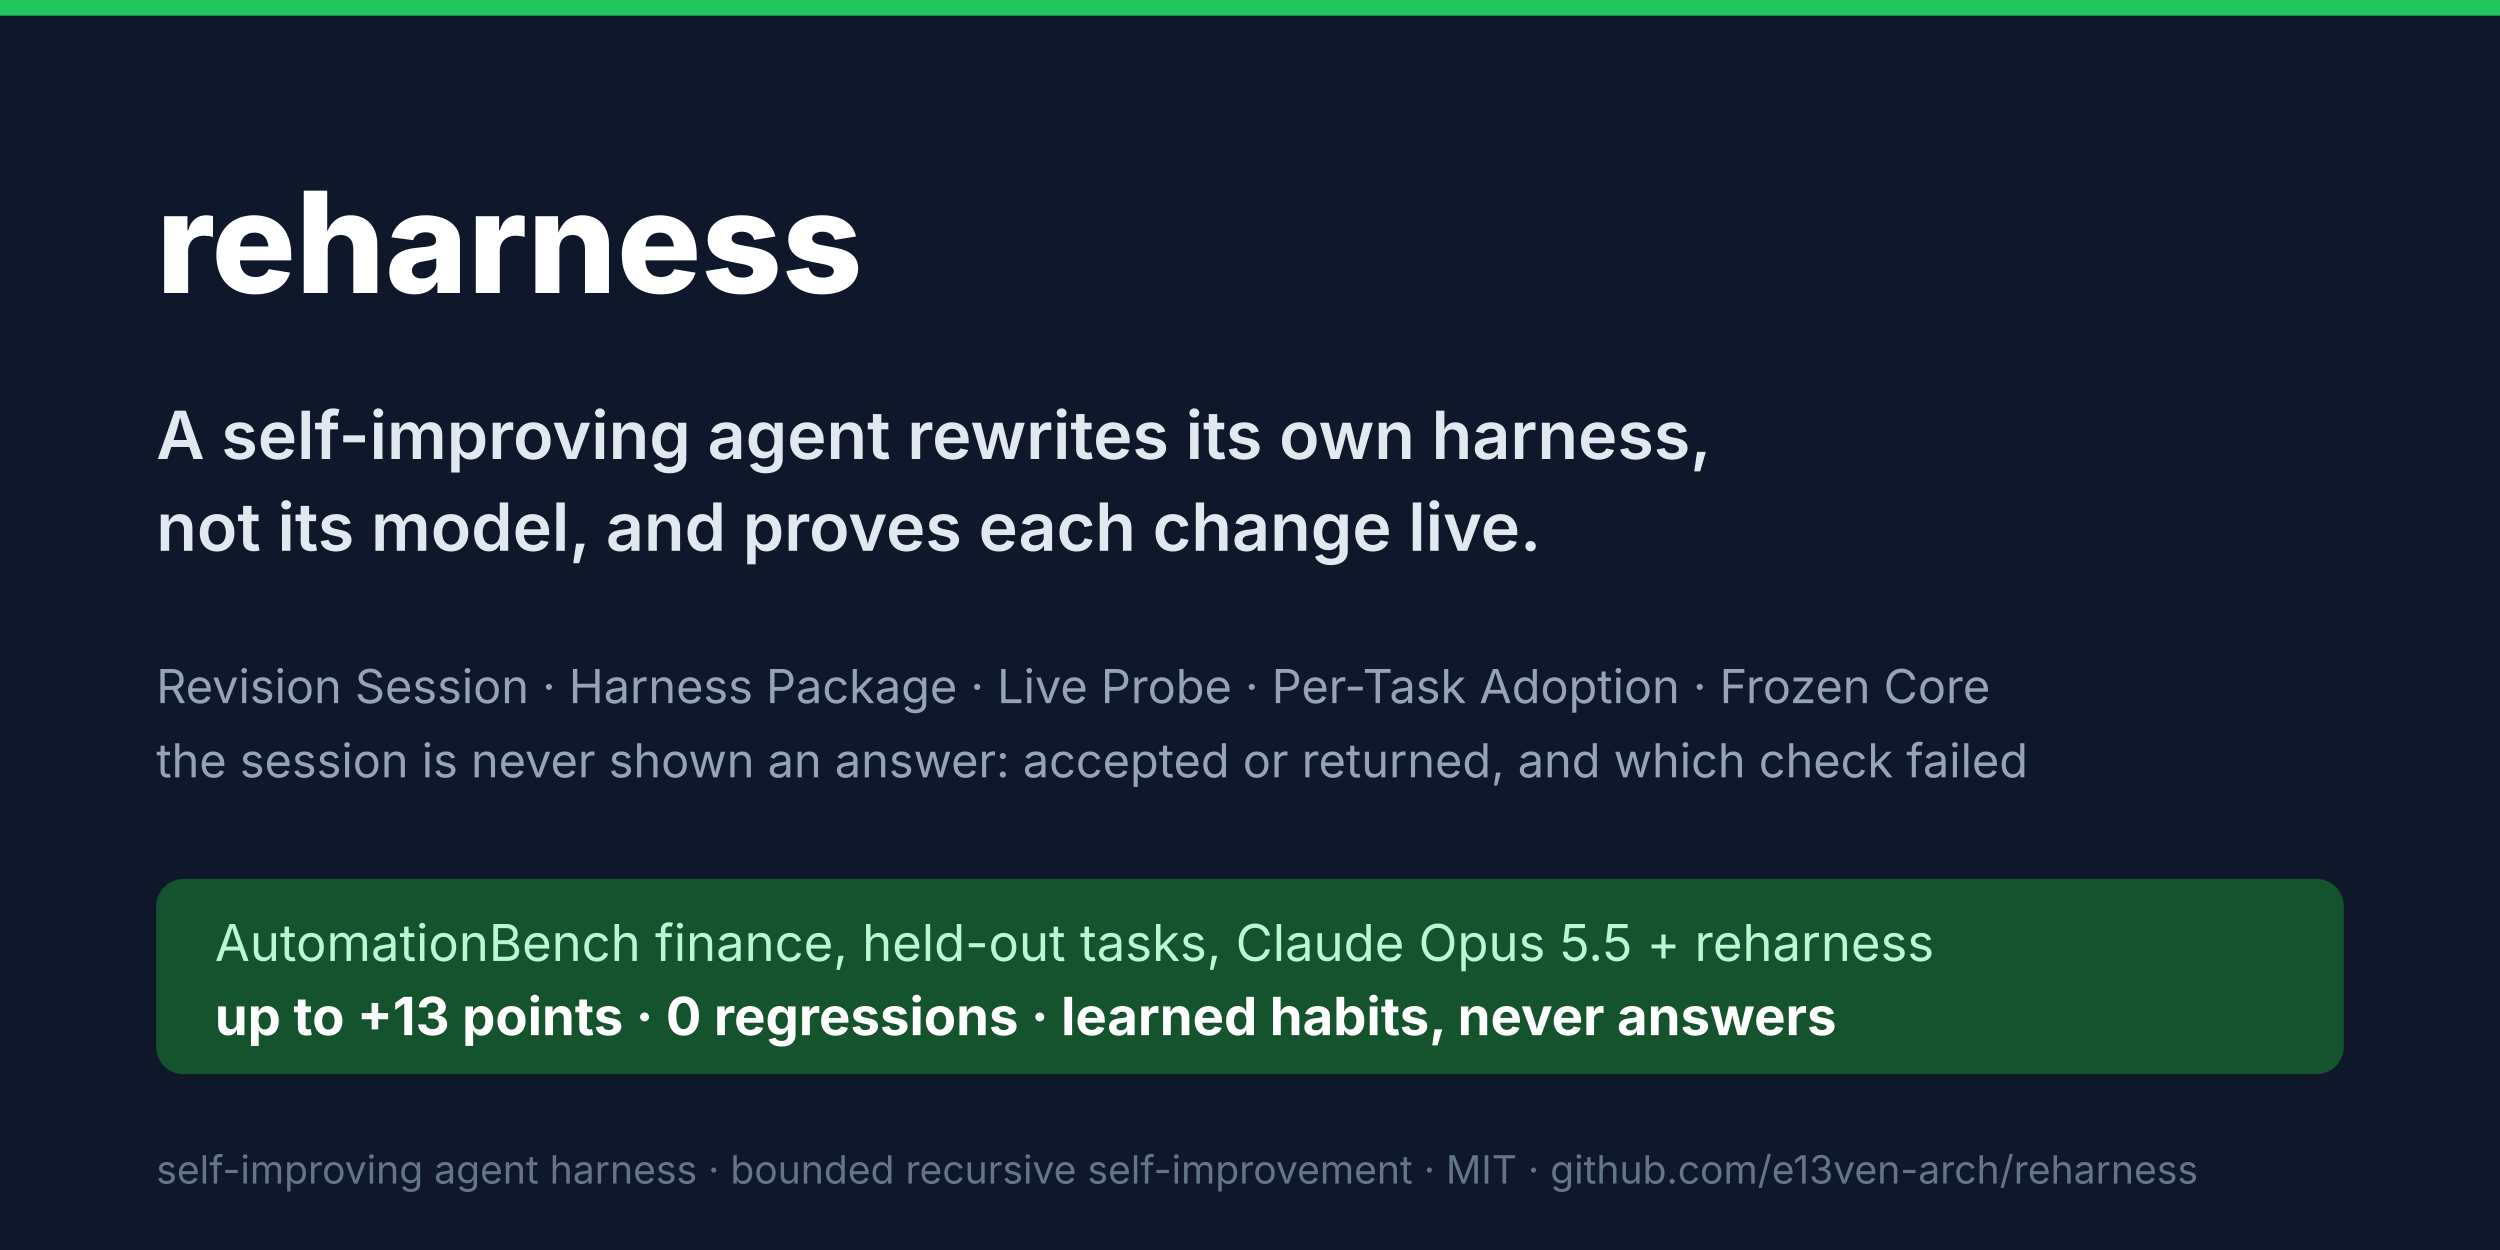
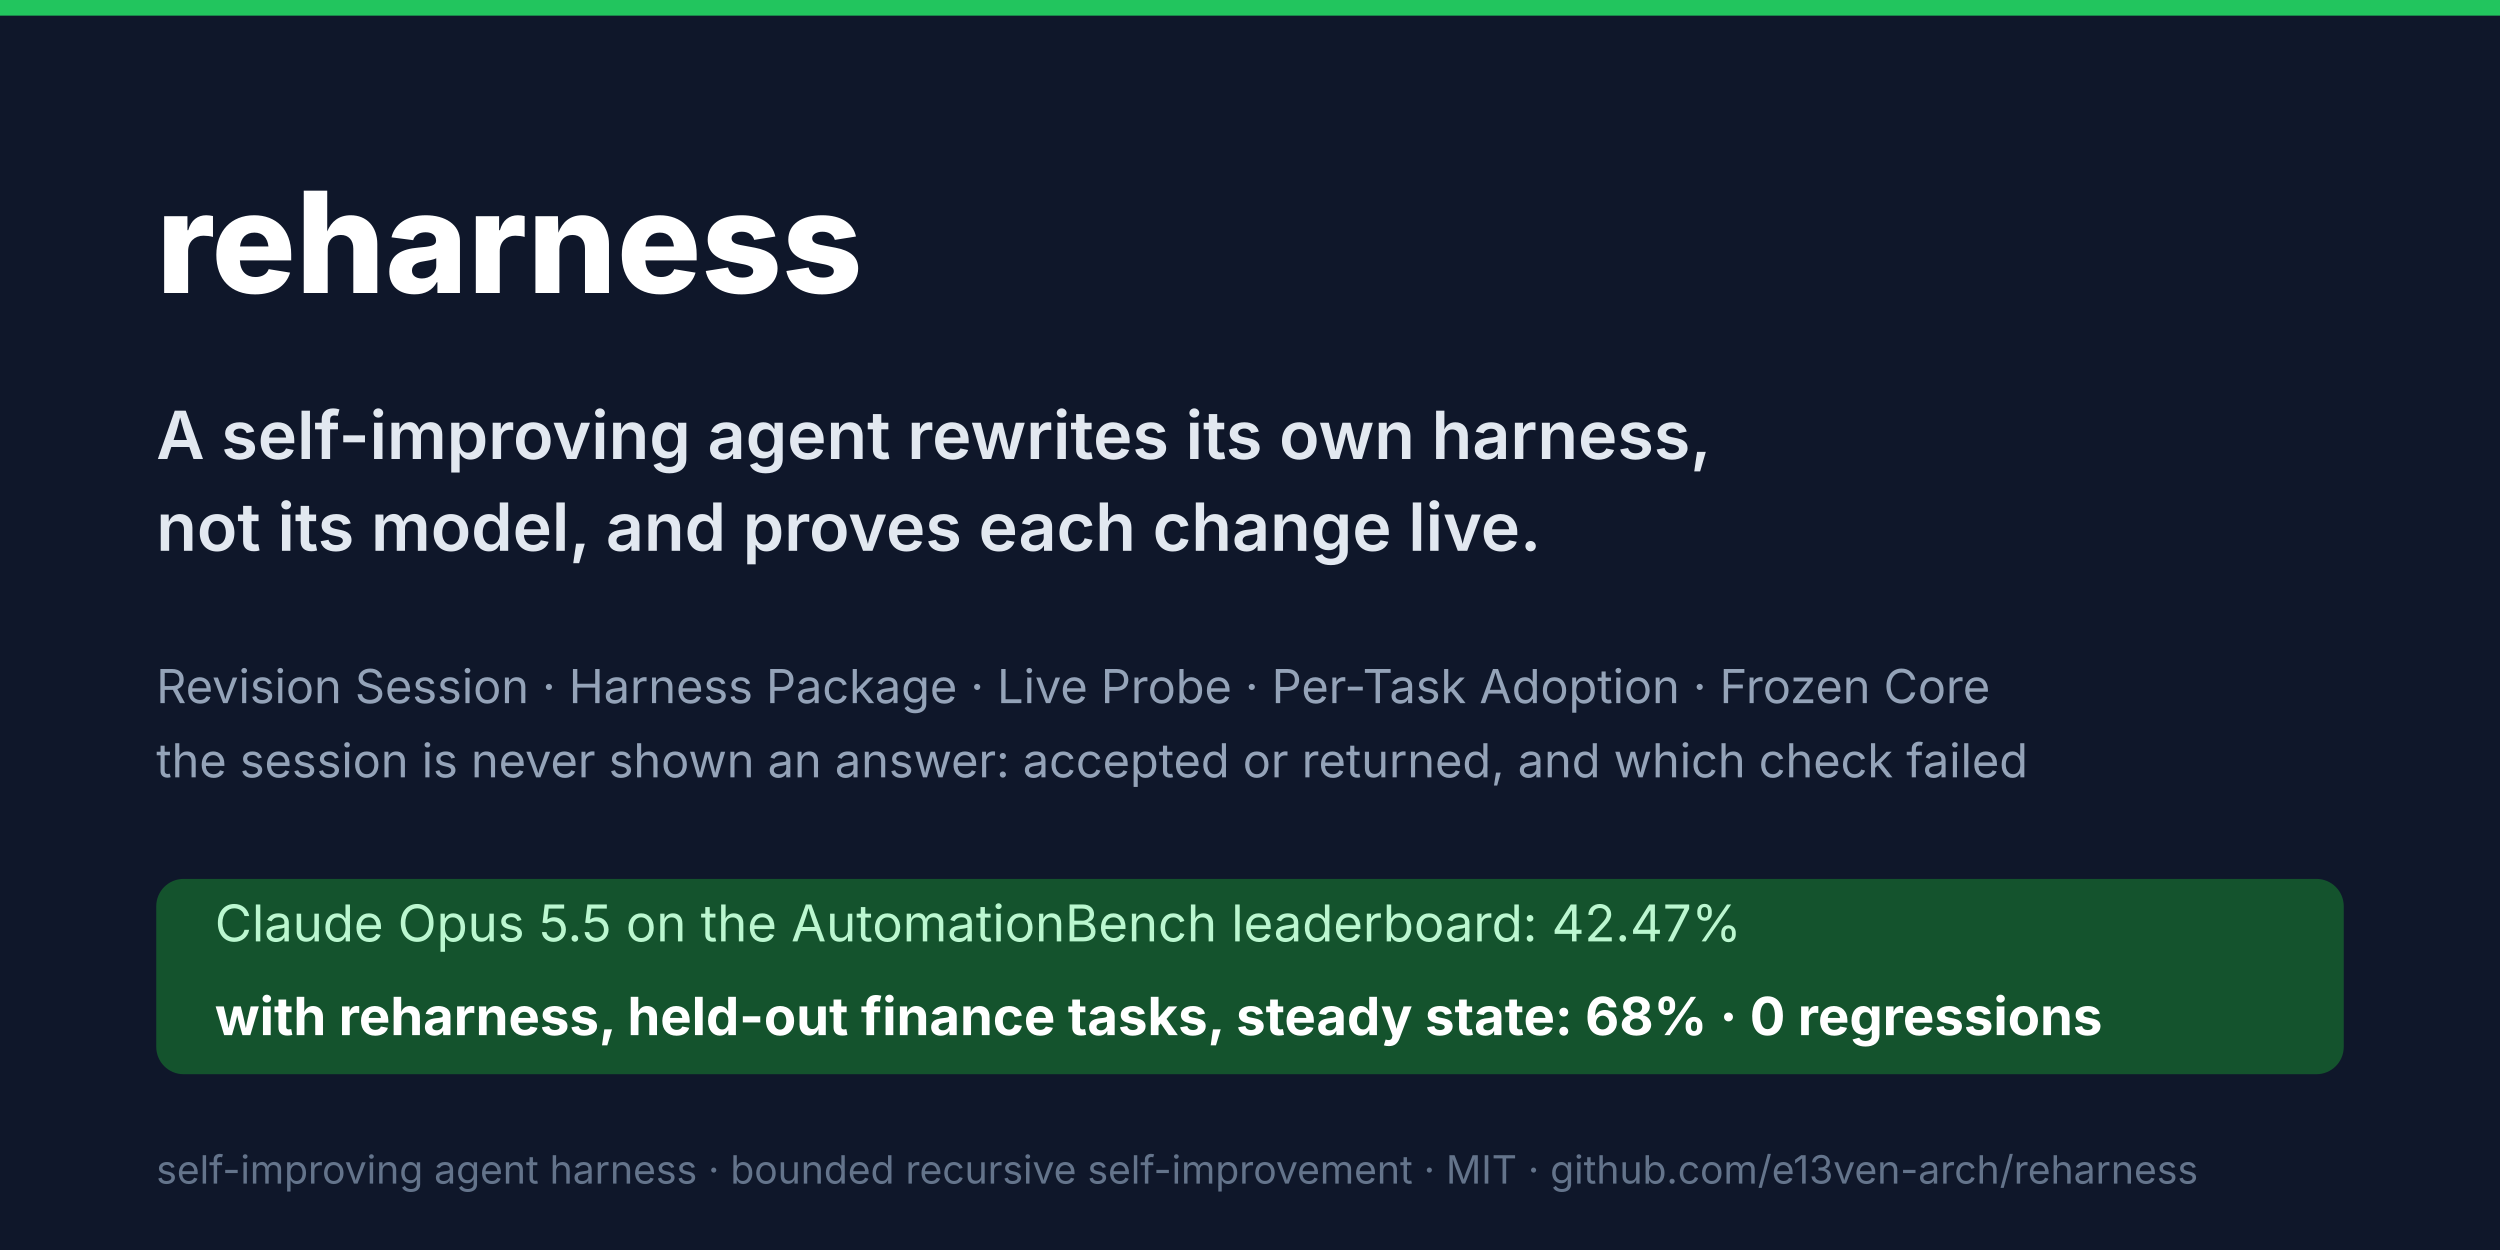
<svg xmlns="http://www.w3.org/2000/svg" viewBox="0 0 1280 640" font-family="Inter, Helvetica, Arial, sans-serif">
  <rect width="1280" height="640" fill="#0f172a" />
  <rect x="0" y="0" width="1280" height="8" fill="#22c55e" />
  <text x="80" y="150" font-size="72" font-weight="800" fill="#ffffff">reharness</text>
  <text x="80" y="235" font-size="34" font-weight="600" fill="#e2e8f0">A self-improving agent rewrites its own harness,</text>
  <text x="80" y="282" font-size="34" font-weight="600" fill="#e2e8f0">not its model, and proves each change live.</text>
  <g font-size="24" fill="#94a3b8">
    <text x="80" y="360">Revision Session · Harness Package · Live Probe · Per-Task Adoption · Frozen Core</text>
    <text x="80" y="398">the session is never shown an answer: accepted or returned, and which check failed</text>
  </g>
  <rect x="80" y="450" width="1120" height="100" rx="14" fill="#14532d" />
-   <text x="110" y="492" font-size="26" fill="#bbf7d0">AutomationBench finance, held-out tasks, Claude Opus 5.5 + reharness</text>
-   <text x="110" y="530" font-size="27" font-weight="700" fill="#ffffff">up to +13 points · 0 regressions · learned habits, never answers</text>
+   <text x="110" y="482" font-size="26" fill="#bbf7d0">Claude Opus 5.5 on the AutomationBench leaderboard: 42.47%</text>
+   <text x="110" y="530" font-size="27" font-weight="700" fill="#ffffff">with reharness, held-out finance tasks, steady state: 68% · 0 regressions</text>
  <text x="80" y="606" font-size="20" fill="#64748b">self-improving agent harness · bounded recursive self-improvement · MIT · github.com/e13ven-arch/reharness</text>
</svg>
